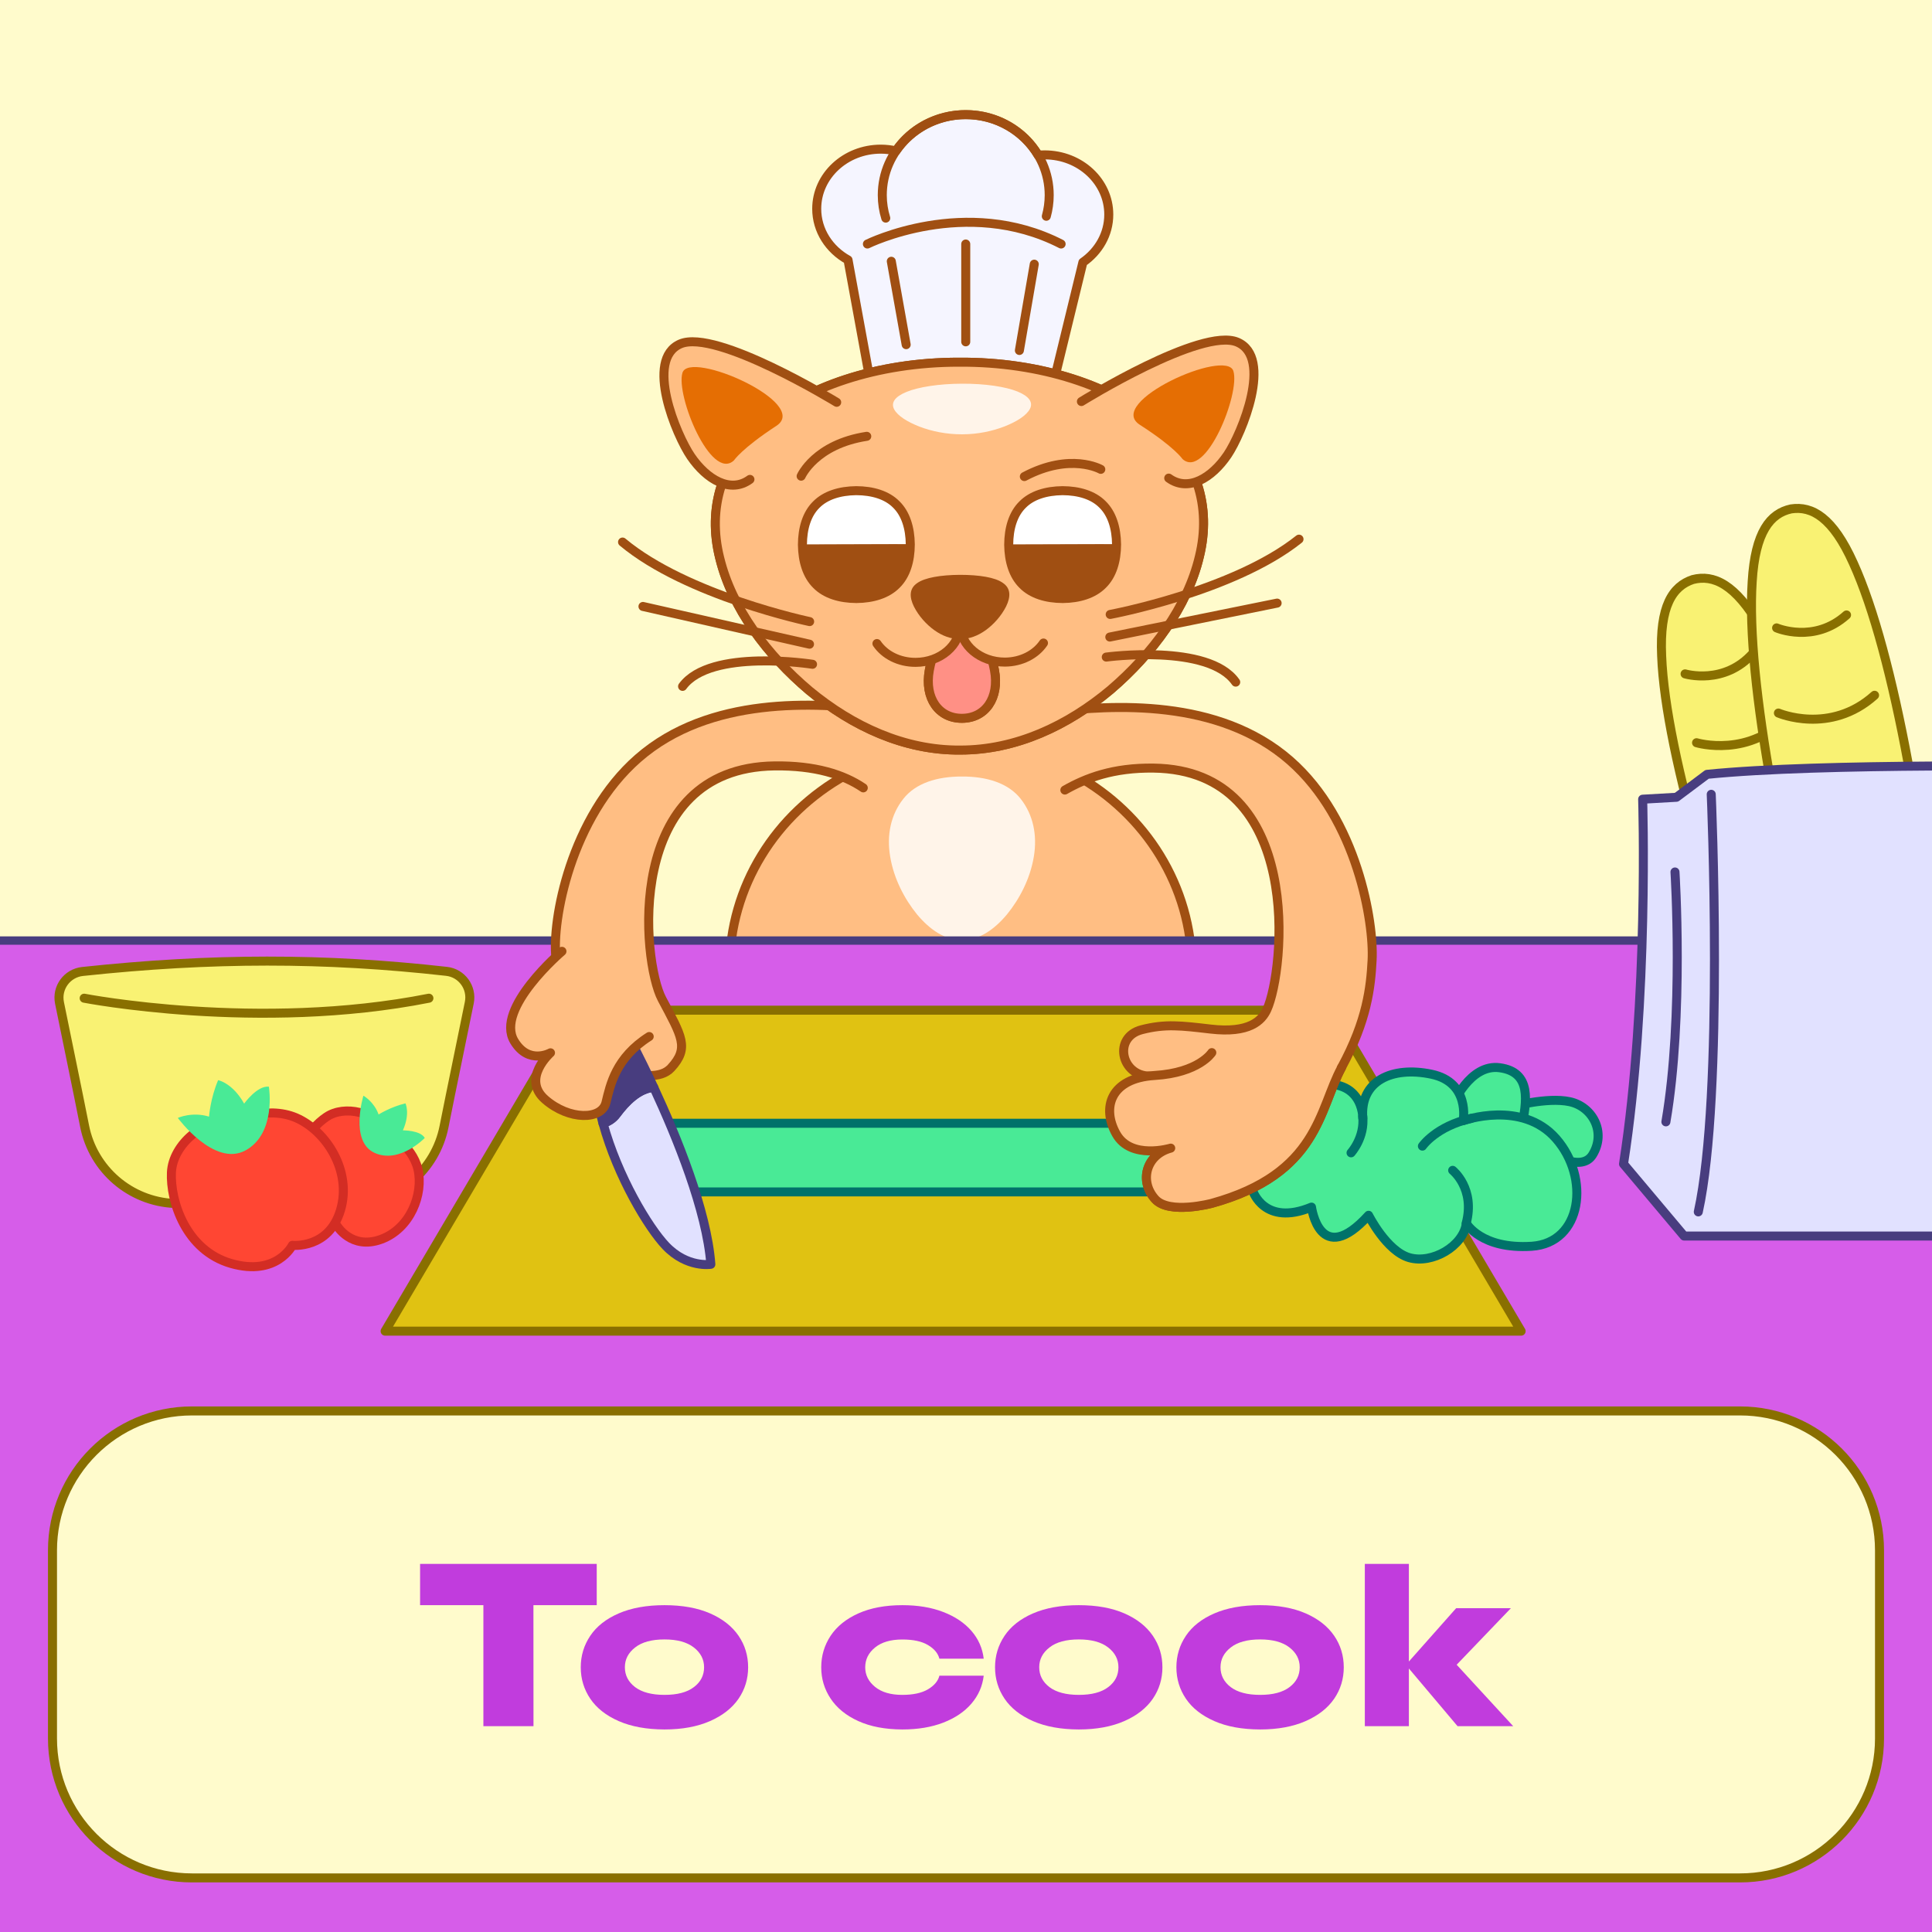
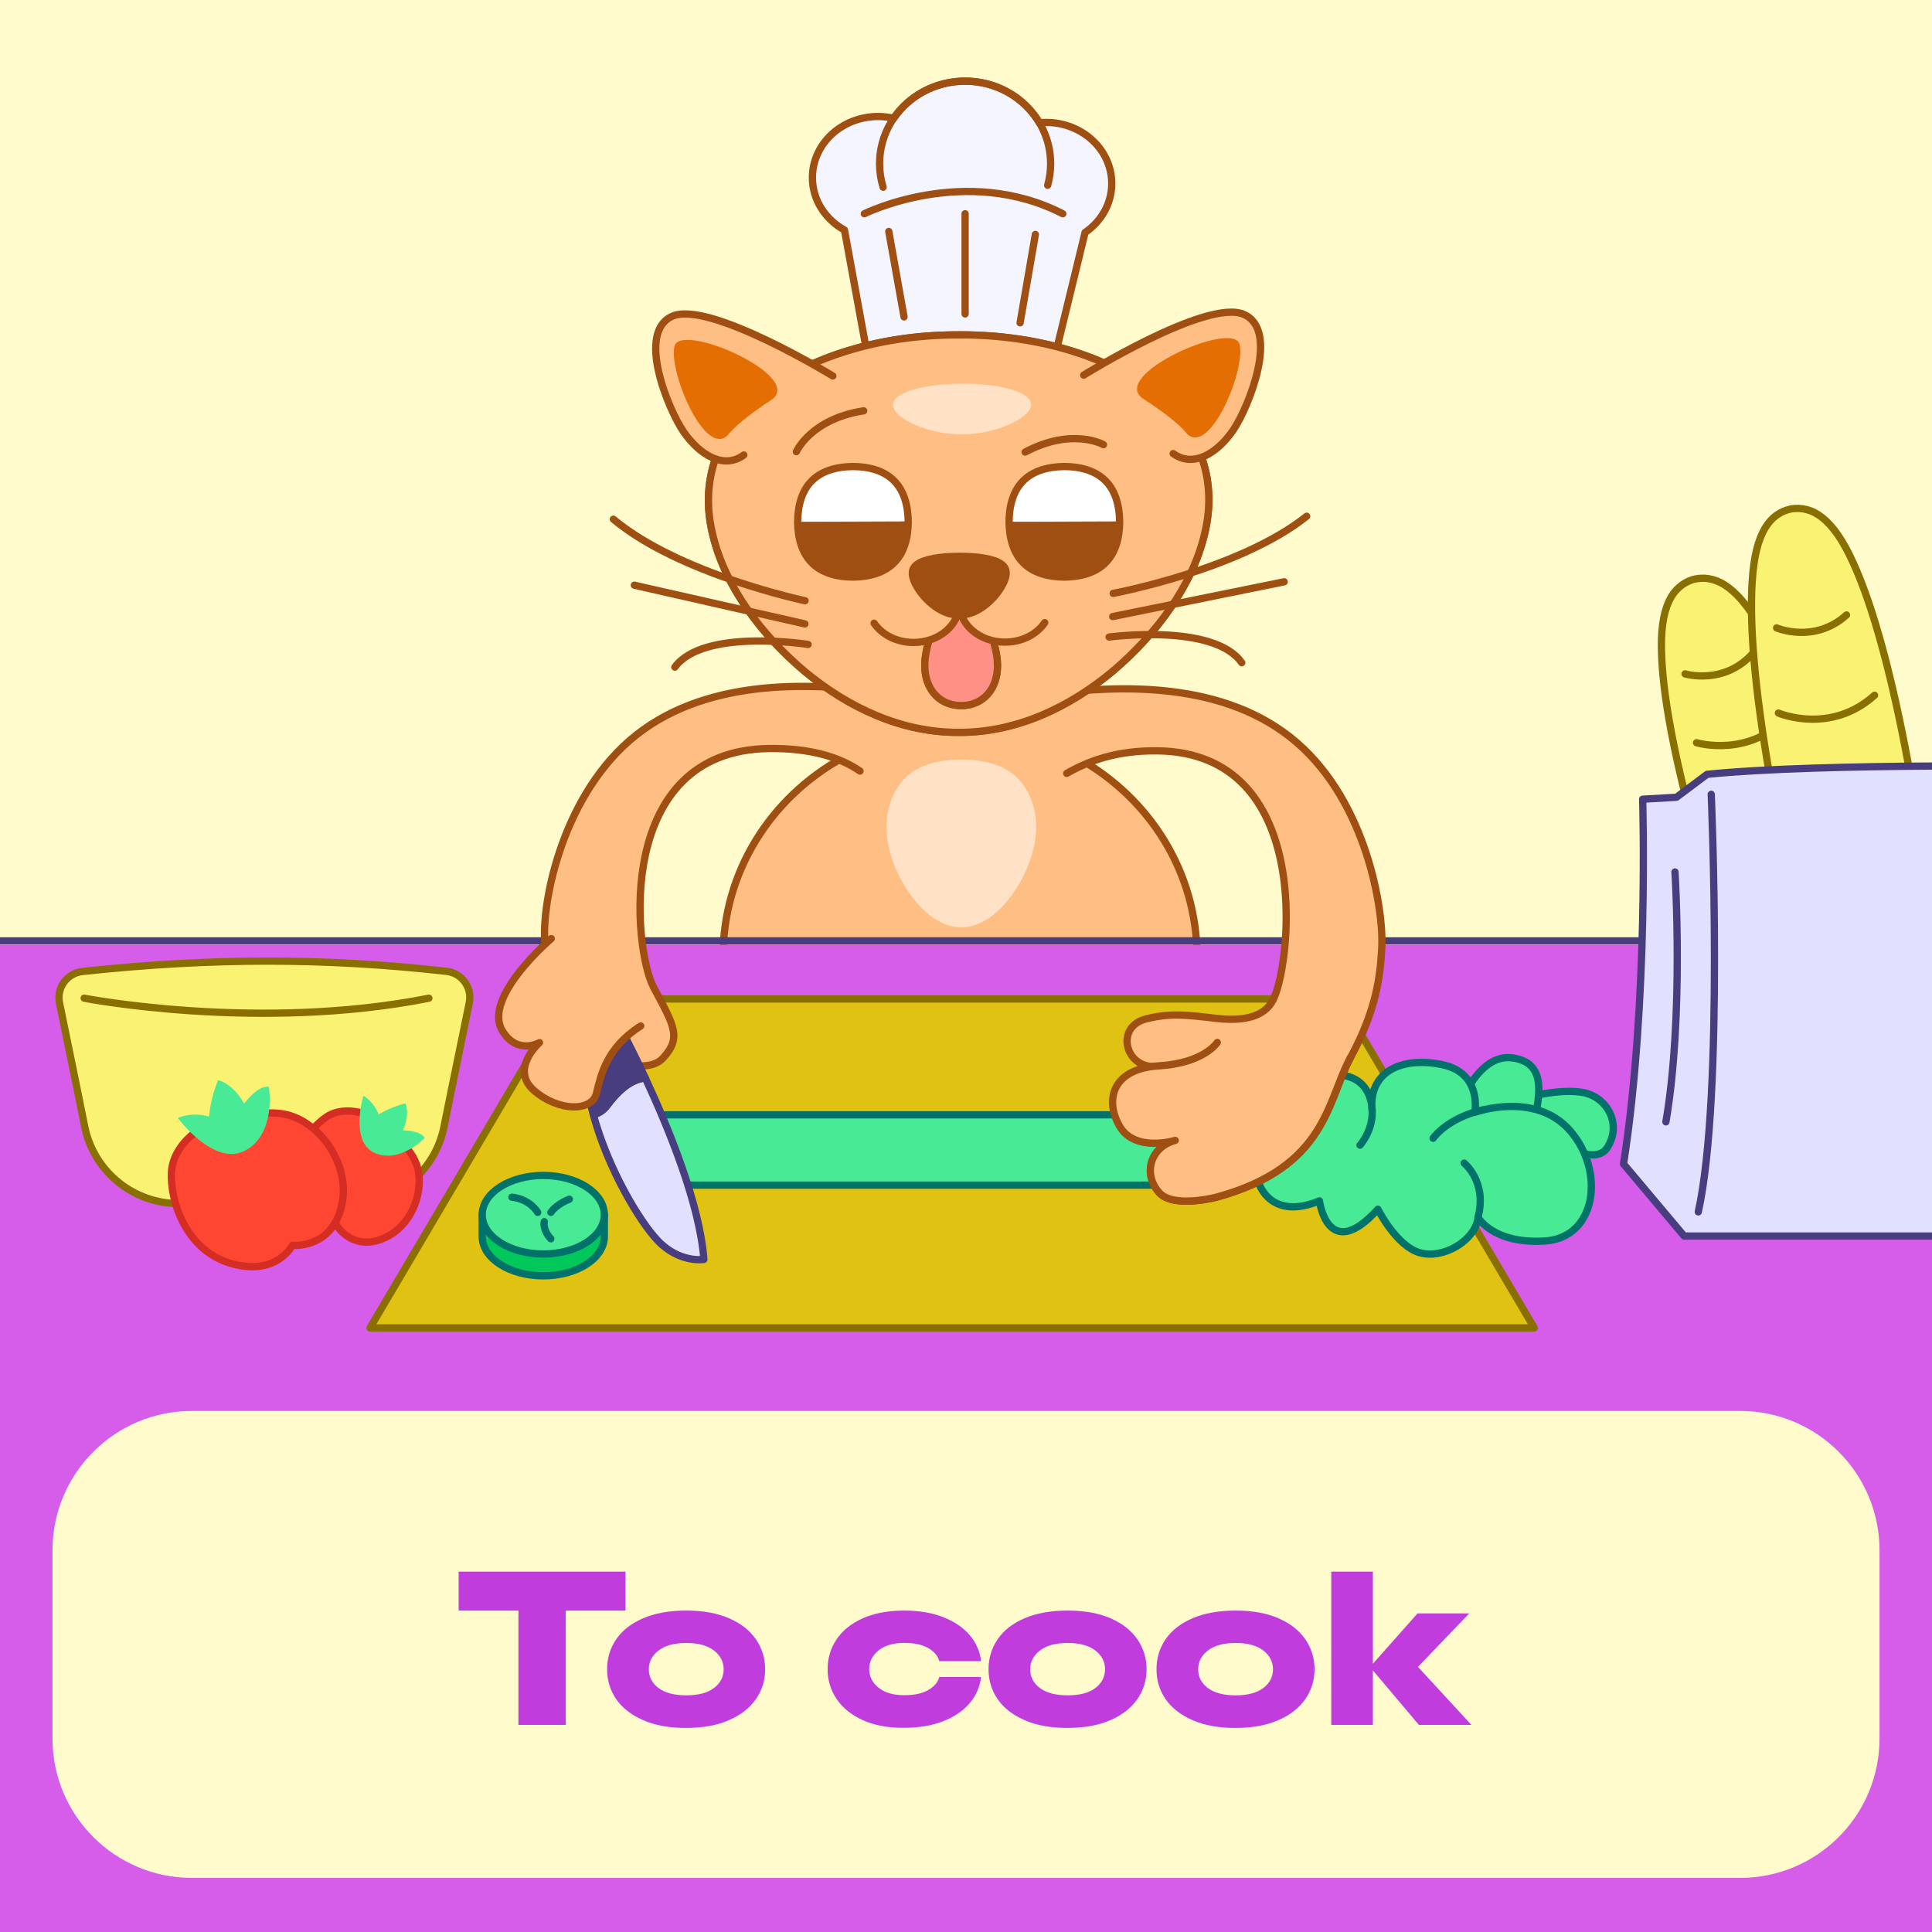
<svg xmlns="http://www.w3.org/2000/svg" version="1.1" id="Layer_1" x="0px" y="0px" viewBox="0 0 3000 3000" style="enable-background:new 0 0 3000 3000;" xml:space="preserve">
  <style type="text/css">
	.st0{fill:#FFFBCC;}
- 	.st1{fill:#FFBE83;stroke:#A04F12;stroke-width:14;stroke-linecap:round;stroke-linejoin:round;stroke-miterlimit:10;}
- 	.st2{fill:#FFE5D4;fill-opacity:0;}
+ 	.st1{fill:#FFBE83;stroke:#A04F12;stroke-width:11.294;stroke-linecap:round;stroke-linejoin:round;stroke-miterlimit:10;}
+ 	.st2{opacity:0;fill:#FFE5D4;}
	.st3{fill:#FFF4E9;}
- 	.st4{fill:none;stroke:#483D7F;stroke-width:14;stroke-linejoin:round;stroke-miterlimit:10;}
- 	.st5{fill:none;stroke:#FFBE83;stroke-miterlimit:10;}
- 	.st6{fill:#D65DE9;}
- 	.st7{fill:#FFFBCC;stroke:#896F00;stroke-width:14;stroke-miterlimit:10;}
+ 	.st4{opacity:0.65;}
+ 	.st5{fill:#E1E1FF;stroke:#483D7F;stroke-width:11.294;stroke-linejoin:round;stroke-miterlimit:10;}
+ 	.st6{fill:none;stroke:#FFBE83;stroke-width:0.807;stroke-miterlimit:10;}
+ 	.st7{fill:#D65DE9;}
	.st8{fill:#C13CDD;}
- 	.st9{fill:none;stroke:#A04F12;stroke-width:14;stroke-linecap:round;stroke-linejoin:round;stroke-miterlimit:10;}
- 	.st10{fill:#E0C212;stroke:#896F00;stroke-width:14;stroke-linecap:round;stroke-linejoin:round;stroke-miterlimit:10;}
- 	.st11{fill:#49EA96;stroke:#00726A;stroke-width:14;stroke-linecap:round;stroke-linejoin:round;stroke-miterlimit:10;}
- 	.st12{fill:#E1E1FF;stroke:#483D7F;stroke-width:14;stroke-linecap:round;stroke-linejoin:round;stroke-miterlimit:10;}
- 	.st13{fill:#483D7F;stroke:#483D7F;stroke-width:14;stroke-linecap:round;stroke-linejoin:round;stroke-miterlimit:10;}
- 	.st14{fill:#F9F273;stroke:#896F00;stroke-width:14;stroke-linecap:round;stroke-linejoin:round;stroke-miterlimit:10;}
- 	.st15{fill:none;stroke:#896F00;stroke-width:14;stroke-linecap:round;stroke-linejoin:round;stroke-miterlimit:10;}
- 	.st16{fill:#FF4633;stroke:#D32D24;stroke-width:14;stroke-linecap:round;stroke-linejoin:round;stroke-miterlimit:10;}
+ 	.st9{fill:none;stroke:#A04F12;stroke-width:11.294;stroke-linecap:round;stroke-linejoin:round;stroke-miterlimit:10;}
+ 	.st10{fill:#E0C212;stroke:#896F00;stroke-width:11.294;stroke-linecap:round;stroke-linejoin:round;stroke-miterlimit:10;}
+ 	.st11{fill:#49EA96;stroke:#00726A;stroke-width:11.294;stroke-linecap:round;stroke-linejoin:round;stroke-miterlimit:10;}
+ 	.st12{fill:#E1E1FF;stroke:#483D7F;stroke-width:11.294;stroke-linecap:round;stroke-linejoin:round;stroke-miterlimit:10;}
+ 	.st13{fill:#483D7F;stroke:#483D7F;stroke-width:11.294;stroke-linecap:round;stroke-linejoin:round;stroke-miterlimit:10;}
+ 	.st14{fill:#F9F273;stroke:#896F00;stroke-width:11.294;stroke-linecap:round;stroke-linejoin:round;stroke-miterlimit:10;}
+ 	.st15{fill:none;stroke:#896F00;stroke-width:11.294;stroke-linecap:round;stroke-linejoin:round;stroke-miterlimit:10;}
+ 	.st16{fill:#FF4633;stroke:#D32D24;stroke-width:11.294;stroke-linecap:round;stroke-linejoin:round;stroke-miterlimit:10;}
	.st17{fill:#49EA96;}
- 	.st18{fill:#E1E1FF;stroke:#483D7F;stroke-width:14;stroke-linejoin:round;stroke-miterlimit:10;}
- 	.st19{fill:#F5F5FF;stroke:#A04F12;stroke-width:14;stroke-linecap:round;stroke-linejoin:round;stroke-miterlimit:10;}
- 	.st20{fill:#FFFFFF;stroke:#A04F12;stroke-miterlimit:10;}
- 	.st21{fill:#A04F12;stroke:#A04F12;stroke-miterlimit:10;}
- 	.st22{fill:#E56E03;}
- 	.st23{fill:#FF9085;stroke:#A04F12;stroke-width:14;stroke-linecap:round;stroke-linejoin:round;stroke-miterlimit:10;}
- 	.st24{fill:#A04F12;}
+ 	.st18{fill:#F5F5FF;stroke:#A04F12;stroke-width:11.294;stroke-linecap:round;stroke-linejoin:round;stroke-miterlimit:10;}
+ 	.st19{fill:#FFFFFF;stroke:#A04F12;stroke-width:0.807;stroke-miterlimit:10;}
+ 	.st20{fill:#A04F12;stroke:#A04F12;stroke-width:0.807;stroke-miterlimit:10;}
+ 	.st21{fill:#E56E03;}
+ 	.st22{fill:#FF9085;stroke:#A04F12;stroke-width:11.294;stroke-linecap:round;stroke-linejoin:round;stroke-miterlimit:10;}
+ 	.st23{fill:#A04F12;}
+ 	.st24{fill:#00C85A;stroke:#00726A;stroke-width:11.294;stroke-linecap:round;stroke-linejoin:round;stroke-miterlimit:10;}
</style>
-   <rect class="st0" width="3000" height="3000" />
-   <path class="st1" d="M1670.6,1203.8c-3.6-2-7.2-3.9-10.9-5.8c0,0-69.9-379.9-166.4-358.6c-0.5,0.1-1,0.2-1.5,0.3  c-0.5-0.1-1-0.2-1.5-0.3c-96.5-21.3-166.4,358.6-166.4,358.6c-3.7,1.9-7.3,3.8-10.9,5.8c-107.7,59.7-180.3,172-180.3,300.7  c0,191.2,160.1,346.2,357.6,346.2c0,0,0.5-2,1.5-5.7c0.9,3.8,1.5,5.7,1.5,5.7c197.5,0,357.6-155,357.6-346.2  C1850.9,1375.8,1778.3,1263.4,1670.6,1203.8z" />
-   <path class="st2" d="M1264.4,1479c-18.8,13.5-37.5,48.3-3.6,108.4s116.2,143.4,151.3,112C1461.5,1655.3,1328.5,1433,1264.4,1479z" />
+   <rect y="0" class="st0" width="3000" height="3000" />
+   <path class="st1" d="M1673.9,1177.3c-3.7-2-7.4-4-11.2-6c0,0-71.6-389.4-170.5-367.5c-0.5,0.1-1,0.2-1.5,0.4c-0.5-0.1-1-0.2-1.5-0.4  c-98.9-21.8-170.5,367.5-170.5,367.5c-3.8,1.9-7.5,3.9-11.2,6c-110.4,61.1-184.8,176.3-184.8,308.2c0,196,164.1,354.8,366.5,354.8  c0,0,0.5-2,1.5-5.9c1,3.9,1.5,5.9,1.5,5.9c202.4,0,366.5-158.9,366.5-354.8C1858.7,1353.6,1784.3,1238.4,1673.9,1177.3z" />
+   <path class="st2" d="M1264.4,1479c-18.8,13.5-37.5,48.3-3.6,108.4c33.9,60.1,116.2,143.4,151.3,112  C1461.5,1655.3,1328.5,1433,1264.4,1479z" />
  <g>
    <path class="st1" d="M1464.2,1743c-36.8,20.8-55.2,57.6-46.8,104.3c9,50.2,41.2,157.5,18.3,244.5c-4,15.1-17.6,25.7-33.3,25.7   h-271.3c0,0-4.8-214.2,183.9-103.9c0,0-3.2-213.4,102.3-299.8" />
    <path class="st1" d="M1532.5,1743c36.8,20.8,55.2,57.6,46.8,104.3c-9,50.2-41.2,157.5-18.3,244.5c4,15.1,17.6,25.7,33.3,25.7h271.3   c0,0,4.8-214.2-183.9-103.9c0,0,3.2-213.4-102.3-299.8" />
  </g>
  <g>
    <path class="st3" d="M1170.4,2054.6c-0.1-14.9,13.7-39.8,45.5-40.6c25.9-0.7,46.7,7.6,72.7,28.1   C1306.7,2056.5,1170.5,2082.5,1170.4,2054.6z" />
    <path class="st3" d="M1824.2,2054.6c0.1-14.9-13.7-39.8-45.5-40.6c-25.9-0.7-46.7,7.6-72.7,28.1   C1687.9,2056.5,1824.1,2082.5,1824.2,2054.6z" />
  </g>
+   <g class="st4">
+     <path class="st3" d="M1606.9,1307.1c-5.8,34.6-22.5,67-42.6,91.7c-20.4,24.5-45.1,41.3-71.6,41.1c-26.6,0.2-51.3-16.6-71.6-41.1   c-20.1-24.6-36.8-57-42.6-91.7c-5.9-34.6,1.1-67.2,21-92.3c19.6-24.9,53.9-35.5,93.2-35.3c39.3-0.2,73.7,10.4,93.2,35.3   C1605.8,1239.9,1612.8,1272.5,1606.9,1307.1z" />
+   </g>
+   <line class="st5" x1="0" y1="1461" x2="3000" y2="1461" />
+   <path class="st6" d="M2286,1508" />
+   <rect y="1467" class="st7" width="3000" height="1533" />
+   <path class="st0" d="M2702,2916H298c-119.5,0-216.5-96.9-216.5-216.5v-292.1c0-119.5,96.9-216.5,216.5-216.5H2702  c119.5,0,216.5,96.9,216.5,216.5v292.1C2918.5,2819.1,2821.6,2916,2702,2916z" />
  <g>
-     <path class="st3" d="M1605.3,1330.4c-5.6,33.8-22,65.4-41.6,89.4c-19.9,23.9-44,40.3-69.9,40.1c-25.9,0.2-50-16.2-69.9-40.1   c-19.6-24.1-36-55.6-41.6-89.4c-5.8-33.8,1-65.6,20.5-90.1c19.1-24.3,52.6-34.7,91-34.5c38.4-0.2,71.9,10.2,91,34.5   C1604.2,1264.8,1611,1296.6,1605.3,1330.4z" />
-   </g>
-   <line class="st4" x1="0" y1="1461" x2="3000" y2="1461" />
-   <path class="st5" d="M2286,1508" />
-   <rect y="1467" class="st6" width="3000" height="1533" />
-   <path class="st7" d="M2702,2916H298c-119.5,0-216.5-96.9-216.5-216.5v-292.1c0-119.5,96.9-216.5,216.5-216.5h2404  c119.5,0,216.5,96.9,216.5,216.5v292.1C2918.5,2819.1,2821.6,2916,2702,2916z" />
-   <g>
-     <g>
-       <g>
-         <path class="st8" d="M828.4,2680.4h-77.8v-187.9h-98.3v-64.1h274.3v64.1h-98.3L828.4,2680.4L828.4,2680.4z" />
-         <path class="st8" d="M960.7,2672.5c-19.6-8.6-34.3-20.2-44.1-34.7s-14.8-30.8-14.8-48.8s4.9-34.3,14.8-49     c9.8-14.6,24.5-26.2,44.1-34.7s43.3-12.8,71.1-12.8s51.5,4.3,70.9,12.8s34.1,20.1,44.1,34.7c10,14.6,14.9,31,14.9,49     s-5,34.3-14.9,48.8c-10,14.5-24.7,26.1-44.3,34.7c-19.6,8.6-43.1,13-70.7,13C1004,2685.4,980.3,2681.1,960.7,2672.5z      M1077.5,2619.7c10.6-8,15.8-18.3,15.8-30.8c0-12.2-5.3-22.5-16-30.8s-25.9-12.4-45.5-12.4c-19.7,0-34.9,4.1-45.5,12.4     c-10.7,8.3-16,18.5-16,30.8c0,12.5,5.3,22.7,15.8,30.8c10.6,8,25.8,12.1,45.7,12.1C1051.7,2631.8,1067,2627.8,1077.5,2619.7z" />
-         <path class="st8" d="M1332.8,2672.5c-19-8.6-33.3-20.3-43-34.9c-9.7-14.6-14.6-30.8-14.6-48.6c0-18,4.9-34.3,14.6-49     c9.7-14.6,24.1-26.2,43-34.7c19-8.5,41.8-12.8,68.4-12.8c24,0,45.2,3.5,63.5,10.6c18.4,7.1,32.9,16.9,43.7,29.3     c10.8,12.5,17.2,26.9,19.1,43.2h-68.8c-2.2-8.4-8.1-15.5-17.8-21.2c-9.7-5.8-23-8.6-39.8-8.6c-18,0-32.1,4.1-42.3,12.4     c-10.2,8.3-15.3,18.5-15.3,30.8c0,12,5.1,22.1,15.3,30.4c10.2,8.3,24.3,12.4,42.3,12.4c16.8,0,30.1-2.9,39.8-8.6     c9.7-5.8,15.7-12.8,17.8-21.2h68.8c-1.9,16.3-8.3,30.8-19.1,43.4c-10.8,12.6-25.4,22.4-43.7,29.5c-18.4,7.1-39.5,10.6-63.5,10.6     C1374.5,2685.4,1351.7,2681.1,1332.8,2672.5z" />
-         <path class="st8" d="M1604,2672.5c-19.6-8.6-34.3-20.2-44.1-34.7c-9.8-14.5-14.8-30.8-14.8-48.8s4.9-34.3,14.8-49     c9.8-14.6,24.5-26.2,44.1-34.7s43.3-12.8,71.1-12.8c27.8,0,51.5,4.3,70.9,12.8s34.1,20.1,44.1,34.7c10,14.6,14.9,31,14.9,49     s-5,34.3-14.9,48.8c-10,14.5-24.7,26.1-44.3,34.7c-19.6,8.6-43.1,13-70.7,13C1647.3,2685.4,1623.6,2681.1,1604,2672.5z      M1720.9,2619.7c10.6-8,15.8-18.3,15.8-30.8c0-12.2-5.3-22.5-16-30.8s-25.9-12.4-45.5-12.4c-19.7,0-34.9,4.1-45.5,12.4     c-10.7,8.3-16,18.5-16,30.8c0,12.5,5.3,22.7,15.8,30.8c10.6,8,25.8,12.1,45.7,12.1S1710.3,2627.8,1720.9,2619.7z" />
-         <path class="st8" d="M1885.6,2672.5c-19.6-8.6-34.3-20.2-44.1-34.7c-9.8-14.5-14.8-30.8-14.8-48.8s4.9-34.3,14.8-49     c9.8-14.6,24.5-26.2,44.1-34.7s43.3-12.8,71.1-12.8c27.8,0,51.5,4.3,70.9,12.8s34.1,20.1,44.1,34.7c10,14.6,14.9,31,14.9,49     s-5,34.3-14.9,48.8c-10,14.5-24.7,26.1-44.3,34.7c-19.6,8.6-43.1,13-70.7,13C1928.8,2685.4,1905.1,2681.1,1885.6,2672.5z      M2002.4,2619.7c10.6-8,15.8-18.3,15.8-30.8c0-12.2-5.3-22.5-16-30.8s-25.9-12.4-45.5-12.4c-19.7,0-34.9,4.1-45.5,12.4     c-10.7,8.3-16,18.5-16,30.8c0,12.5,5.3,22.7,15.8,30.8c10.6,8,25.8,12.1,45.7,12.1S1991.8,2627.8,2002.4,2619.7z" />
-         <path class="st8" d="M2261.9,2585l87.8,95.4h-86.4l-75.6-89.6v89.6h-68.4v-252h68.4V2580l73.4-82.8h85L2261.9,2585z" />
-       </g>
-     </g>
+     <path class="st8" d="M878.5,2678.4H805v-177.5h-92.8v-60.5h259.1v60.5h-92.8V2678.4z" />
+     <path class="st8" d="M998.3,2670.9c-18.5-8.2-32.4-19.1-41.7-32.8c-9.3-13.7-13.9-29.1-13.9-46.1s4.6-32.4,13.9-46.2   c9.3-13.8,23.2-24.8,41.7-32.8c18.5-8,40.9-12.1,67.1-12.1c26.3,0,48.6,4,67,12.1c18.4,8,32.2,19,41.6,32.8   c9.4,13.8,14.1,29.2,14.1,46.2s-4.7,32.4-14.1,46.1c-9.4,13.7-23.3,24.7-41.8,32.8c-18.5,8.2-40.7,12.2-66.8,12.2   C1039.2,2683.2,1016.8,2679.1,998.3,2670.9z M1108.7,2621.1c10-7.6,15-17.3,15-29.1c0-11.6-5-21.3-15.1-29.1   c-10.1-7.8-24.4-11.7-43-11.7c-18.6,0-32.9,3.9-43,11.7c-10.1,7.8-15.1,17.5-15.1,29.1c0,11.8,5,21.5,15,29.1   c10,7.6,24.4,11.4,43.2,11.4C1084.3,2632.5,1098.7,2628.7,1108.7,2621.1z" />
+     <path class="st8" d="M1339.5,2670.9c-17.9-8.2-31.4-19.2-40.6-33c-9.2-13.8-13.8-29.1-13.8-45.9c0-17,4.6-32.4,13.8-46.2   c9.2-13.8,22.7-24.8,40.6-32.8c17.9-8,39.4-12.1,64.6-12.1c22.7,0,42.7,3.3,60,10c17.3,6.7,31.1,15.9,41.3,27.7   c10.2,11.8,16.2,25.4,18,40.8h-64.9c-2-7.9-7.6-14.6-16.8-20.1c-9.2-5.4-21.7-8.2-37.6-8.2c-17,0-30.3,3.9-39.9,11.7   c-9.6,7.8-14.5,17.5-14.5,29.1c0,11.3,4.8,20.9,14.5,28.7c9.6,7.8,22.9,11.7,39.9,11.7c15.9,0,28.4-2.7,37.6-8.2   c9.2-5.4,14.8-12.1,16.8-20.1h64.9c-1.8,15.4-7.8,29.1-18,41c-10.2,11.9-24,21.2-41.3,27.9c-17.3,6.7-37.3,10-60,10   C1379,2683.2,1357.4,2679.1,1339.5,2670.9z" />
+     <path class="st8" d="M1590.6,2670.9c-18.5-8.2-32.4-19.1-41.7-32.8c-9.3-13.7-13.9-29.1-13.9-46.1s4.6-32.4,13.9-46.2   c9.3-13.8,23.2-24.8,41.7-32.8c18.5-8,40.9-12.1,67.1-12.1c26.3,0,48.6,4,67,12.1c18.4,8,32.2,19,41.6,32.8   c9.4,13.8,14.1,29.2,14.1,46.2s-4.7,32.4-14.1,46.1c-9.4,13.7-23.3,24.7-41.8,32.8c-18.5,8.2-40.7,12.2-66.8,12.2   C1631.5,2683.2,1609.1,2679.1,1590.6,2670.9z M1700.9,2621.1c10-7.6,15-17.3,15-29.1c0-11.6-5-21.3-15.1-29.1   c-10.1-7.8-24.4-11.7-43-11.7c-18.6,0-32.9,3.9-43,11.7c-10.1,7.8-15.1,17.5-15.1,29.1c0,11.8,5,21.5,15,29.1   c10,7.6,24.4,11.4,43.2,11.4C1676.6,2632.5,1691,2628.7,1700.9,2621.1z" />
+     <path class="st8" d="M1851.4,2670.9c-18.5-8.2-32.4-19.1-41.7-32.8c-9.3-13.7-13.9-29.1-13.9-46.1s4.6-32.4,13.9-46.2   c9.3-13.8,23.2-24.8,41.7-32.8c18.5-8,40.9-12.1,67.1-12.1c26.3,0,48.6,4,67,12.1c18.4,8,32.2,19,41.6,32.8   c9.4,13.8,14.1,29.2,14.1,46.2s-4.7,32.4-14.1,46.1c-9.4,13.7-23.3,24.7-41.8,32.8c-18.5,8.2-40.7,12.2-66.8,12.2   C1892.2,2683.2,1869.9,2679.1,1851.4,2670.9z M1961.7,2621.1c10-7.6,15-17.3,15-29.1c0-11.6-5-21.3-15.1-29.1   c-10.1-7.8-24.4-11.7-43-11.7c-18.6,0-32.9,3.9-43,11.7c-10.1,7.8-15.1,17.5-15.1,29.1c0,11.8,5,21.5,15,29.1   c10,7.6,24.4,11.4,43.2,11.4C1937.3,2632.5,1951.7,2628.7,1961.7,2621.1z" />
+     <path class="st8" d="M2201.8,2588.3l83,90.1h-81.6l-71.4-84.7v84.7h-64.6v-238h64.6v143.1l69.4-78.2h80.2L2201.8,2588.3z" />
  </g>
  <path class="st9" d="M1934.3,1598.1" />
-   <path class="st10" d="M2362,2067c-588,0-1176,0-1764,0c98-166.1,196-332.2,294-498.4c392,0,784,0,1176,0  C2165.9,1734.8,2264,1900.9,2362,2067z" />
-   <rect x="1013.9" y="1744.2" class="st11" width="905.4" height="106.6" />
-   <path class="st1" d="M1362.4,1102.3c-96.1-11.6-260.5-22-371.7,75.3c-104.6,91.6-134.1,252-127.4,309.9l48.5,151.8  c0,0,97.9,54.1,130.2,19c28.8-31.3,16.7-48.9-14.2-107.2s-59.8-358.7,174.8-361.8c63.1-0.8,107.1,13.2,137.9,34.1" />
+   <path class="st10" d="M2382.4,2062c-602.6,0-1205.3,0-1807.9,0c100.4-170.3,200.9-340.5,301.3-510.8c401.8,0,803.5,0,1205.3,0  C2181.5,1721.5,2282,1891.7,2382.4,2062z" />
+   <rect x="1000.8" y="1731.1" class="st11" width="927.9" height="109.2" />
+   <path class="st1" d="M1358,1073.3c-98.5-11.9-267-22.5-381,77.1c-107.2,93.8-137.4,258.3-130.6,317.6l49.7,155.5  c0,0,100.3,55.5,133.4,19.5c29.5-32.1,17.2-50.1-14.6-109.9c-31.7-59.8-61.3-367.7,179.2-370.8c64.7-0.8,109.8,13.5,141.3,35" />
  <g>
-     <path class="st12" d="M1015.1,1688.4c-23.9,2.1-43.7,22.6-57.8,41.5c-5.7,7.8-13.3,12.1-20.9,14.4c22.6,82.6,70.5,162.1,97.6,190.5   c33,34.5,69.8,28.4,69.8,28.4C1097.6,1879.8,1050.9,1765.4,1015.1,1688.4z" />
-     <path class="st13" d="M957.3,1729.9c14-19,33.9-39.4,57.8-41.5c-23.2-50-41.9-84.4-41.9-84.4l-47.5,86.6c2,17.7,5.7,35.8,10.6,53.7   C944,1742,951.5,1737.7,957.3,1729.9z" />
+     <path class="st12" d="M1002,1673.9c-24.5,2.2-44.8,23.1-59.2,42.6c-5.9,7.9-13.6,12.4-21.4,14.7c23.1,84.7,72.2,166.2,100.1,195.3   c33.8,35.4,71.5,29.1,71.5,29.1C1086.6,1870.1,1038.7,1752.9,1002,1673.9z" />
+     <path class="st13" d="M942.8,1716.5c14.4-19.5,34.8-40.4,59.2-42.6c-23.8-51.3-42.9-86.5-42.9-86.5l-48.6,88.7   c2.1,18.2,5.9,36.7,10.9,55C929.2,1728.9,936.9,1724.5,942.8,1716.5z" />
  </g>
-   <path class="st1" d="M1008.1,1609.5c-51.9,32.9-60.4,74.8-67.1,102.4c-6.7,27.6-57.3,27.8-94.5-4.6s8.3-72.5,8.3-72.5  s-33.8,19.3-56.3-18.1c-30.5-50.6,74.1-139.5,74.1-139.5" />
+   <path class="st1" d="M994.9,1593.1c-53.2,33.7-61.9,76.6-68.8,104.9c-6.9,28.3-58.8,28.5-96.9-4.7s8.5-74.3,8.5-74.3  s-34.7,19.8-57.7-18.6c-31.2-51.9,76-142.9,76-142.9" />
  <g>
-     <path class="st11" d="M2346.6,1718.7c0,0,55.4-15.6,90.8-8c35.5,7.6,57.2,47.4,35.5,82.5c-16.7,27.1-64.7,0.6-77.3-14.6   c-12.7-15.2-56.7-9.3-56.7-9.3L2346.6,1718.7z" />
-     <path class="st11" d="M2255.5,1716.2c0,0,26.6-64.8,73.4-58.2c49,6.8,43,50.6,32.9,96.2l-103.8,25.3L2255.5,1716.2z" />
-     <path class="st11" d="M1945.3,1849.1c0,0,17.7,55.7,91.2,25.3c0,0,12.7,96.2,88.6,12.7c0,0,27.9,55.7,63.3,65.8   c35.5,10.1,83.6-17.7,88.6-53.2c0,0,22.8,40.5,101.3,35.5c78.5-5.1,91.2-106.4,38-167.1c-53.2-60.8-144.3-27.9-144.3-27.9   s11.4-59.5-49.4-72.2c-60.8-12.7-111.4,10.1-106.4,68.4c0,0,1.3-69.6-84.8-49.4C2031.4,1687,1892.1,1725,1945.3,1849.1z" />
-     <path class="st11" d="M2208.7,1779.7c0,0,21.1-30.8,75.9-43.1" />
-     <path class="st11" d="M2097.9,1790.1c0,0,21.7-23.7,18.1-56.8" />
-     <path class="st11" d="M2255.7,1817.3c0,0,35.5,28.2,20.9,82.5" />
+     <path class="st11" d="M2366.7,1705c0,0,56.8-15.9,93.1-8.2c36.3,7.8,58.6,48.6,36.4,84.6c-17.1,27.7-66.3,0.6-79.2-15   c-13-15.6-58.1-9.5-58.1-9.5L2366.7,1705z" />
+     <path class="st11" d="M2273.3,1702.4c0,0,27.2-66.4,75.3-59.7c50.2,7,44.1,51.9,33.7,98.6l-106.4,26L2273.3,1702.4z" />
+     <path class="st11" d="M1955.4,1838.7c0,0,18.2,57.1,93.4,26c0,0,13,98.6,90.8,13c0,0,28.5,57.1,64.9,67.5   c36.3,10.4,85.6-18.2,90.8-54.5c0,0,23.4,41.5,103.8,36.3c80.5-5.2,93.4-109,38.9-171.3c-54.5-62.3-147.9-28.5-147.9-28.5   s11.7-61-50.6-74c-62.3-13-114.2,10.4-109,70.1c0,0,1.3-71.4-86.9-50.6C2043.6,1672.6,1900.9,1711.5,1955.4,1838.7z" />
+     <path class="st11" d="M2225.3,1767.5c0,0,21.7-31.6,77.8-44.2" />
+     <path class="st11" d="M2111.8,1778.2c0,0,22.2-24.3,18.6-58.2" />
+     <path class="st11" d="M2273.5,1806.1c0,0,36.4,28.9,21.4,84.6" />
  </g>
  <g>
-     <path class="st1" d="M1653.5,1226.8c32.7-18.6,74.8-35,137.9-34.1c234.6,3.1,203.4,314.9,175.9,374.9   c-7.9,17.3-27.3,37.4-87.8,30.3c-45.4-5.3-70-8.4-106.6,1c-44.8,11.5-32.4,71,11.5,72.1l33.4,111.8c-38.7,10.4-49.2,51.8-24,79.4   c21.9,24,87.8,6.3,87.8,6.3c166.1-46,166.1-145.6,201.6-211c39.7-73.1,45.2-124.6,47.4-166.5c3.1-58.2-22.8-218.3-127.4-309.9   c-111.2-97.3-275.6-86.8-371.7-75.3" />
-     <path class="st1" d="M1792.9,1670" />
-     <path class="st1" d="M1881.7,1634.5c0,0-19.9,31.3-88.8,35.5s-82.5,50.2-59.6,90.9c23,40.7,84.6,21.9,84.6,21.9   c-38.7,10.4-49.2,51.8-24,79.4c21.9,24,87.8,6.3,87.8,6.3c166.1-46,166-145.7,201.6-211" />
+     <path class="st1" d="M1656.4,1200.9c33.6-19.1,76.6-35.8,141.3-35c240.5,3.1,208.5,322.7,180.3,384.3   c-8.1,17.8-27.9,38.3-89.9,31.1c-46.5-5.5-71.7-8.6-109.2,1.1c-45.9,11.8-33.2,72.8,11.8,73.9l34.3,114.6   c-39.6,10.7-50.5,53.1-24.6,81.4c22.5,24.6,89.9,6.4,89.9,6.4c170.3-47.1,170.3-149.2,206.7-216.3c40.7-75,46.3-127.7,48.6-170.6   c3.2-59.6-23.4-223.8-130.6-317.6c-113.9-99.7-282.5-89-381-77.1" />
+     <path class="st1" d="M1799.1,1655.1" />
+     <path class="st1" d="M1890.2,1618.7c0,0-20.3,32.1-91,36.4c-70.7,4.3-84.6,51.4-61,93.2c23.6,41.8,86.7,22.5,86.7,22.5   c-39.6,10.7-50.5,53.1-24.6,81.4c22.5,24.6,89.9,6.4,89.9,6.4c170.3-47.1,170.1-149.3,206.7-216.3" />
  </g>
  <g>
    <path class="st14" d="M270.4,1868.7c94.1,4.6,186.5,5.1,280,0.6c68.4-3.3,125.8-52.7,139.1-119.9c13.1-66,26.2-127.9,39.2-192.4   c4.8-23.5-11.6-46.1-35.4-48.7c-189.5-21.3-364.8-21.2-565.1,0.2c-24,2.6-40.6,25.1-35.8,48.8c13,64.2,26,125.8,39,191.5   C144.7,1816,202,1865.4,270.4,1868.7z" />
    <path class="st15" d="M130.7,1550c0,0,270.7,52.5,535.3,0" />
    <g>
      <path class="st16" d="M598.7,1755.7c0,0,41.4,21.8,50.3,60c8.8,38.2-11.5,92.1-57.5,108.8s-68.3-21.3-68.3-21.3s-41.3,7.3-61.3-46    s16.5-103.7,45.1-122.9C535.5,1715.1,583.9,1727.8,598.7,1755.7z" />
-       <path class="st17" d="M659.6,1767c0,0-39.6,41-78.3,23s-17-88.6-17-88.6s16.5,9.2,23.6,29.2c0,0,18.5-11.8,41.7-17.3    c0,0,7.7,15.7-4,41.9C625.6,1755.3,652.5,1754.8,659.6,1767z" />
+       <path class="st17" d="M659.6,1767c0,0-39.6,41-78.3,23c-38.7-18-17-88.6-17-88.6s16.5,9.2,23.6,29.2c0,0,18.5-11.8,41.7-17.3    c0,0,7.7,15.7-4,41.9C625.6,1755.3,652.5,1754.8,659.6,1767z" />
    </g>
    <g>
-       <path class="st16" d="M359,1741.9c0,0,54.5-26.3,101-6.1c46.5,20.2,86.9,82.8,68.7,143.4s-74.7,54.5-74.7,54.5    s-24.2,48.5-94.9,28.3s-94.9-97-92.9-141.4S318.6,1735.8,359,1741.9z" />
+       <path class="st16" d="M359,1741.9c0,0,54.5-26.3,101-6.1c46.5,20.2,86.9,82.8,68.7,143.4c-18.2,60.6-74.7,54.5-74.7,54.5    s-24.2,48.5-94.9,28.3c-70.7-20.2-94.9-97-92.9-141.4S318.6,1735.8,359,1741.9z" />
      <path class="st17" d="M417.5,1687.4c0,0,12.1,72.7-36.4,99s-105-50.5-105-50.5s22.2-10.1,48.5-2c0,0,2-28.3,14.1-56.6    c0,0,22.2,4,40.4,36.4C379.2,1713.6,399.4,1685.3,417.5,1687.4z" />
    </g>
  </g>
  <g>
    <path class="st14" d="M2868.7,1718.8c-32,8.2-69.1-17.6-107.9-84.5c-38.8-65.8-79.2-172.7-116.9-300.1   c-37.1-127.5-60.8-239.4-63.7-315.7c-3.5-77.3,17-108.2,48.4-118.6c32-8.2,66,6.7,104.8,73.7c38.8,65.8,79.2,172.7,116.9,300.1   c37.1,127.5,60.8,239.4,63.7,315.7C2917.4,1666.7,2900.1,1708.4,2868.7,1718.8z" />
    <g>
      <path class="st14" d="M2616.6,1046.4c0,0,60.8,18.3,105.6-32.3" />
      <path class="st14" d="M2634.4,1153.3c0,0,83.6,25.2,145.1-44.4" />
    </g>
    <path class="st14" d="M2935.1,1629.5c-32.7,4.9-66.9-24.6-98.6-95.2c-31.7-69.5-60.9-180-85.1-310.6   c-23.7-130.7-35.6-244.4-30.6-320.6c4.6-77.3,28.1-105.9,60.4-112.9c32.7-4.9,64.9,13.5,96.6,84.1c31.7,69.5,60.9,180,85.1,310.6   c23.7,130.7,35.6,244.4,30.6,320.6C2988.9,1582.7,2967.4,1622.4,2935.1,1629.5z" />
    <g>
      <path class="st14" d="M2758.7,975c0,0,58.3,25.1,108.6-20.1" />
      <path class="st14" d="M2761.5,1107.2c0,0,80.2,34.5,149.3-27.6" />
    </g>
  </g>
  <g>
-     <path class="st18" d="M3000,1189.5c-123.4,0.8-260.5,3.9-349.3,12.9l-47.5,35.6l-52.5,3c0,0,9.9,312.9-29.7,566.4l94.1,111.9H3000" />
+     <path class="st5" d="M3000,1189.5c-123.4,0.8-260.5,3.9-349.3,12.9l-47.5,35.6l-52.5,3c0,0,9.9,312.9-29.7,566.4l94.1,111.9H3000" />
    <path class="st12" d="M2657.2,1233.4c0,0,20.1,466.4-20.1,648.4" />
    <path class="st12" d="M2600.9,1354c0,0,14.1,223.2-14.1,388" />
  </g>
  <g>
-     <path class="st1" d="M1499.6,428.1" />
-     <path class="st19" d="M1721.7,333.1c0-51.1-44.5-92.6-99.5-92.6c-3.4,0-6.8,0.2-10.2,0.5c-22.3-37.6-64.3-63-112.5-63   c-45.2,0-85.1,22.4-108.2,56.3c-7.6-1.7-15.5-2.7-23.6-2.7c-54.9,0-99.5,41.4-99.5,92.6c0,33.8,19.5,63.3,48.6,79.4l33.6,183.5   c5.1,27.9,28.1,49.4,57.1,53.6c41.4,6,104.8,10.7,174.1-0.2c27.1-4.3,48.9-24,55.2-49.8l44.7-183.4   C1705.8,390.5,1721.7,363.6,1721.7,333.1z" />
-     <line class="st9" x1="1499.6" y1="378.9" x2="1499.6" y2="530.8" />
-     <line class="st9" x1="1384" y1="405.7" x2="1407.1" y2="535.2" />
-     <line class="st9" x1="1606" y1="410.2" x2="1582.9" y2="544.2" />
-     <path class="st9" d="M1346.9,378.9c0,0,152.7-75.9,300.8,0" />
-     <line class="st9" x1="1383.6" y1="577.1" x2="1605.5" y2="577.1" />
-     <path class="st9" d="M1375.4,338.7c-3.5-11.3-5.4-23.3-5.4-35.7c0-69.1,58-125,129.6-125s129.6,56,129.6,125   c0,11.4-1.6,22.4-4.5,32.8" />
+     <path class="st1" d="M1498.6,382.3" />
+     <path class="st18" d="M1726.3,285c0-52.4-45.6-94.9-102-94.9c-3.5,0-7,0.2-10.4,0.5C1591,152,1548,126,1498.6,126   c-46.4,0-87.2,23-110.9,57.7c-7.8-1.8-15.9-2.8-24.2-2.8c-56.3,0-102,42.5-102,94.9c0,34.6,20,64.9,49.8,81.4l34.4,188.1   c5.2,28.6,28.8,50.7,58.5,55c42.4,6.1,107.4,11,178.4-0.2c27.8-4.4,50.1-24.6,56.5-51.1l45.8-188   C1710,343.8,1726.3,316.2,1726.3,285z" />
+     <line class="st1" x1="1498.6" y1="331.9" x2="1498.6" y2="487.5" />
+     <line class="st1" x1="1380.1" y1="359.4" x2="1403.8" y2="492.1" />
+     <line class="st1" x1="1607.7" y1="364" x2="1584" y2="501.3" />
+     <path class="st9" d="M1342.1,331.9c0,0,156.5-77.8,308.2,0" />
+     <line class="st1" x1="1379.7" y1="535" x2="1607.1" y2="535" />
+     <path class="st9" d="M1371.3,290.7c-3.6-11.6-5.5-23.9-5.5-36.6c0-70.8,59.4-128.1,132.8-128.1s132.8,57.4,132.8,128.1   c0,11.6-1.6,22.9-4.6,33.6" />
  </g>
  <g>
    <g>
      <g>
-         <path class="st1" d="M1862.4,864.2c-18.5,78.1-72.9,151.3-138.2,207.1c-66.2,55.4-146.6,93.5-233.2,93.4     c-86.6,0.7-167.2-36.9-233.8-91.9c-65.7-55.3-120.5-128.1-139.6-206.2c-19.6-78,3-151.5,67.8-208.3     c63.6-56.3,175.4-96,303.6-95.9c128.2-0.9,240.2,38.1,304.3,93.9C1858.4,712.7,1881.5,786.1,1862.4,864.2z" />
-         <path class="st1" d="M1862.4,864.2c-18.5,78.1-72.9,151.3-138.2,207.1c-66.2,55.4-146.6,93.5-233.2,93.4     c-86.6,0.7-167.2-36.9-233.8-91.9c-65.7-55.3-120.5-128.1-139.6-206.2c-19.6-78,3-151.5,67.8-208.3     c63.6-56.3,175.4-96,303.6-95.9c128.2-0.9,240.2,38.1,304.3,93.9C1858.4,712.7,1881.5,786.1,1862.4,864.2z" />
+         <path class="st1" d="M1870.4,829.3c-19,80.1-74.7,155.1-141.7,212.2c-67.9,56.8-150.2,95.9-239,95.7     c-88.7,0.7-171.4-37.8-239.6-94.2c-67.4-56.7-123.5-131.3-143-211.3c-20.1-79.9,3.1-155.3,69.5-213.4     c65.2-57.7,179.8-98.4,311.2-98.3c131.4-0.9,246.2,39,311.8,96.3C1866.3,674,1890,749.2,1870.4,829.3z" />
+         <path class="st1" d="M1870.4,829.3c-19,80.1-74.7,155.1-141.7,212.2c-67.9,56.8-150.2,95.9-239,95.7     c-88.7,0.7-171.4-37.8-239.6-94.2c-67.4-56.7-123.5-131.3-143-211.3c-20.1-79.9,3.1-155.3,69.5-213.4     c65.2-57.7,179.8-98.4,311.2-98.3c131.4-0.9,246.2,39,311.8,96.3C1866.3,674,1890,749.2,1870.4,829.3z" />
      </g>
      <g>
        <g>
-           <path class="st20" d="M1330,929.4c-25.7-0.1-47.9-6.9-62.2-21.4c-14.6-14.3-21.5-36.4-21.8-62.1c0.1-25.7,6.9-47.9,21.4-62.2      c14.3-14.6,36.4-21.5,62.1-21.8c25.7,0.1,47.9,6.9,62.2,21.4c14.6,14.3,21.5,36.4,21.8,62.1c-0.1,25.7-6.9,47.9-21.4,62.2      C1377.8,922.2,1355.7,929.1,1330,929.4z" />
-           <path class="st21" d="M1267.7,908c14.4,14.5,36.5,21.3,62.2,21.4c25.7-0.3,47.8-7.2,62.1-21.8c14.5-14.4,21.3-36.5,21.4-62.2      l-167.6,0.5C1246.2,871.7,1253.1,893.7,1267.7,908z" />
-           <path class="st9" d="M1330,929.4c-25.7-0.1-47.9-6.9-62.2-21.4c-14.6-14.3-21.5-36.4-21.8-62.1c0.1-25.7,6.9-47.9,21.4-62.2      c14.3-14.6,36.4-21.5,62.1-21.8c25.7,0.1,47.9,6.9,62.2,21.4c14.6,14.3,21.5,36.4,21.8,62.1c-0.1,25.7-6.9,47.9-21.4,62.2      C1377.8,922.2,1355.7,929.1,1330,929.4z" />
+           <path class="st19" d="M1324.7,896.1c-26.4-0.1-49-7-63.8-21.9c-15-14.7-22-37.3-22.3-63.7c0.1-26.4,7-49,21.9-63.8      c14.7-15,37.3-22,63.7-22.3c26.4,0.1,49,7,63.8,21.9c15,14.7,22,37.3,22.3,63.7c-0.1,26.4-7,49-21.9,63.8      C1373.7,888.8,1351.1,895.8,1324.7,896.1z" />
+           <path class="st20" d="M1260.9,874.2c14.8,14.9,37.4,21.8,63.8,21.9c26.4-0.3,49-7.4,63.7-22.3c14.9-14.8,21.8-37.4,21.9-63.8      l-171.7,0.6C1238.9,836.9,1246,859.6,1260.9,874.2z" />
+           <path class="st9" d="M1324.7,896.1c-26.4-0.1-49-7-63.8-21.9c-15-14.7-22-37.3-22.3-63.7c0.1-26.4,7-49,21.9-63.8      c14.7-15,37.3-22,63.7-22.3c26.4,0.1,49,7,63.8,21.9c15,14.7,22,37.3,22.3,63.7c-0.1,26.4-7,49-21.9,63.8      C1373.7,888.8,1351.1,895.8,1324.7,896.1z" />
        </g>
        <g>
-           <path class="st20" d="M1650.3,929.4c-25.7-0.1-47.9-6.9-62.2-21.4c-14.6-14.3-21.5-36.4-21.8-62.1c0.1-25.7,6.9-47.9,21.4-62.2      c14.3-14.6,36.4-21.5,62.1-21.8c25.7,0.1,47.9,6.9,62.2,21.4c14.6,14.3,21.5,36.4,21.8,62.1c-0.1,25.7-6.9,47.9-21.4,62.2      C1698.1,922.2,1676,929.1,1650.3,929.4z" />
-           <path class="st21" d="M1588,908c14.4,14.5,36.5,21.3,62.2,21.4c25.7-0.3,47.8-7.2,62.1-21.8c14.5-14.4,21.3-36.5,21.4-62.2      l-167.6,0.5C1566.5,871.7,1573.4,893.7,1588,908z" />
-           <path class="st9" d="M1650.3,929.4c-25.7-0.1-47.9-6.9-62.2-21.4c-14.6-14.3-21.5-36.4-21.8-62.1c0.1-25.7,6.9-47.9,21.4-62.2      c14.3-14.6,36.4-21.5,62.1-21.8c25.7,0.1,47.9,6.9,62.2,21.4c14.6,14.3,21.5,36.4,21.8,62.1c-0.1,25.7-6.9,47.9-21.4,62.2      C1698.1,922.2,1676,929.1,1650.3,929.4z" />
+           <path class="st19" d="M1653,896.1c-26.4-0.1-49-7-63.8-21.9c-15-14.7-22-37.3-22.3-63.7c0.1-26.4,7-49,21.9-63.8      c14.7-15,37.3-22,63.7-22.3c26.4,0.1,49,7,63.8,21.9c15,14.7,22,37.3,22.3,63.7c-0.1,26.4-7,49-21.9,63.8      C1702,888.8,1679.4,895.8,1653,896.1z" />
+           <path class="st20" d="M1589.2,874.2c14.8,14.9,37.4,21.8,63.8,21.9c26.4-0.3,49-7.4,63.7-22.3c14.9-14.8,21.8-37.4,21.9-63.8      l-171.7,0.6C1567.2,836.9,1574.3,859.6,1589.2,874.2z" />
+           <path class="st9" d="M1653,896.1c-26.4-0.1-49-7-63.8-21.9c-15-14.7-22-37.3-22.3-63.7c0.1-26.4,7-49,21.9-63.8      c14.7-15,37.3-22,63.7-22.3c26.4,0.1,49,7,63.8,21.9c15,14.7,22,37.3,22.3,63.7c-0.1,26.4-7,49-21.9,63.8      C1702,888.8,1679.4,895.8,1653,896.1z" />
        </g>
      </g>
-       <path class="st1" d="M1299.2,624.7c0,0-187.2-114.7-242.8-90.7c-55.6,24-6.1,141.9,16.5,174.9c24.4,35.6,61.3,57.8,91.6,35.5" />
-       <path class="st1" d="M1679.2,623.5c0,0,186.5-115.9,242.2-92.2c55.7,23.7,7,141.9-15.3,175c-24.2,35.8-60.9,58.2-91.3,36.1" />
+       <path class="st1" d="M1293.2,583.8c0,0-191.9-117.5-248.9-92.9c-57,24.6-6.2,145.5,16.9,179.2c25,36.5,62.8,59.3,93.8,36.4" />
+       <path class="st1" d="M1682.7,582.5c0,0,191.1-118.8,248.3-94.5c57.1,24.3,7.2,145.4-15.7,179.3c-24.8,36.6-62.4,59.7-93.6,37" />
      <g>
-         <path class="st1" d="M1244,739.4c0,0,21.7-49.6,101.9-61.9" />
-         <path class="st1" d="M1709.3,728.8c0,0-47-26.8-118.7,11.2" />
+         <path class="st1" d="M1236.6,701.4c0,0,22.2-50.8,104.5-63.5" />
+         <path class="st1" d="M1713.5,690.5c0,0-48.2-27.5-121.7,11.5" />
      </g>
      <g>
-         <path class="st22" d="M1139.7,714.9c0,0,11.8-18.3,65.8-53.6c54-35.2-135-118.7-145.8-82.4C1049.1,614.1,1104,748,1139.7,714.9z" />
-         <path class="st22" d="M1836.1,712.7c0,0-11.9-18.2-66.2-53.1c-54.3-34.9,134.2-119.5,145.3-83.4     C1926,611.3,1872,745.5,1836.1,712.7z" />
+         <path class="st21" d="M1129.7,676.3c0,0,12.1-18.8,67.4-54.9c55.4-36.1-138.3-121.6-149.5-84.5     C1036.9,573,1093.2,710.2,1129.7,676.3z" />
+         <path class="st21" d="M1843.4,674c0,0-12.2-18.7-67.8-54.5C1720,583.7,1913.2,497,1924.5,534     C1935.6,570.1,1880.2,707.6,1843.4,674z" />
      </g>
      <g>
        <g>
-           <path class="st9" d="M1257.2,965.2c0,0-190.6-40-290.5-123.5" />
-           <line class="st9" x1="998.4" y1="941.7" x2="1257" y2="1000.3" />
-           <path class="st9" d="M1261.7,1031.5c0,0-158.4-25.1-201.8,34.3" />
+           <path class="st9" d="M1250.1,932.8c0,0-195.3-41-297.7-126.6" />
+           <line class="st9" x1="985" y1="908.7" x2="1249.9" y2="968.8" />
+           <path class="st9" d="M1254.8,1000.7c0,0-162.4-25.7-206.9,35.2" />
        </g>
        <g>
-           <path class="st9" d="M1723.9,954.1c0,0,191.4-35.7,293.2-116.9" />
-           <line class="st9" x1="1983.1" y1="936.5" x2="1723.3" y2="989.2" />
-           <path class="st9" d="M1717.8,1020.3c0,0,158.9-21.5,201,38.9" />
+           <path class="st9" d="M1728.5,921.4c0,0,196.2-36.5,300.5-119.8" />
+           <line class="st9" x1="1994.1" y1="903.4" x2="1727.8" y2="957.4" />
+           <path class="st9" d="M1722.2,989.2c0,0,162.9-22,206,39.9" />
        </g>
      </g>
      <g>
-         <path class="st23" d="M1443,1041c7.8-43.3,30.3-80.4,50.3-80.4c20-0.2,42.8,36.8,50.9,80c8.1,43.3-14.4,74.7-50.4,74.8     C1457.8,1115.6,1435.2,1084.3,1443,1041z" />
-         <path class="st23" d="M1443,1041c7.8-43.3,30.3-80.4,50.3-80.4c20-0.2,42.8,36.8,50.9,80c8.1,43.3-14.4,74.7-50.4,74.8     C1457.8,1115.6,1435.2,1084.3,1443,1041z" />
+         <path class="st22" d="M1437.7,1015c8.4-46.8,32.8-87,54.4-86.9c21.7-0.2,46.3,39.8,55,86.6c8.8,46.8-15.5,80.8-54.5,80.9     C1453.8,1095.7,1429.2,1061.9,1437.7,1015z" />
+         <path class="st22" d="M1437.7,1015c8.4-46.8,32.8-87,54.4-86.9c21.7-0.2,46.3,39.8,55,86.6c8.8,46.8-15.5,80.8-54.5,80.9     C1453.8,1095.7,1429.2,1061.9,1437.7,1015z" />
      </g>
      <g>
-         <path class="st1" d="M1490.9,969.6c0.1,32.4-30.8,58.8-69.1,58.9c-25.7,0.1-48.1-11.6-60.1-29.2" />
-         <path class="st1" d="M1490.9,969.6c0.1,32.4,31.2,58.6,69.5,58.5c25.7-0.1,48-12,59.9-29.6" />
+         <path class="st1" d="M1489.7,937.2c0.1,33.2-31.6,60.3-70.8,60.4c-26.3,0.1-49.3-11.9-61.6-29.9" />
+         <path class="st1" d="M1489.7,937.2c0.1,33.2,32,60.1,71.2,59.9c26.3-0.1,49.2-12.3,61.4-30.3" />
      </g>
-       <path class="st24" d="M1419.2,942c7.6,14.9,19.4,27.8,31.7,36.6c12.5,8.9,25.6,13.8,40,13.8c14.4-0.1,27.5-5.1,39.9-14    c12.2-8.9,24-21.9,31.5-36.8c7.3-14.9,7.4-28.1-5.1-36.5c-11.9-8.6-37-12.5-66.6-12.5c-29.6,0.2-54.6,4.3-66.5,12.9    C1411.7,914,1411.9,927.2,1419.2,942z" />
+       <path class="st23" d="M1416.2,909c7.8,15.2,19.9,28.4,32.5,37.5c12.8,9.1,26.2,14.1,41,14.1c14.8-0.1,28.2-5.2,40.9-14.4    c12.5-9.1,24.6-22.4,32.3-37.7c7.5-15.3,7.5-28.8-5.2-37.5c-12.2-8.8-37.9-12.8-68.3-12.8c-30.3,0.2-56,4.4-68.2,13.2    C1408.5,880.3,1408.7,893.8,1416.2,909z" />
    </g>
  </g>
-   <g>
+   <g class="st4">
    <path class="st3" d="M1599.2,635c-5.3,10.2-20.7,19.8-39.2,27.1c-18.8,7.3-41.5,12.3-66,12.3c-24.5,0.1-47.3-4.7-66.1-11.9   c-18.6-7.2-34-16.7-39.4-26.8c-5.5-10.2,0.9-19.8,19.3-27.2c18-7.4,49.7-12.6,86-12.7c36.3-0.2,68,4.8,86,12.1   C1598.1,615.3,1604.6,624.8,1599.2,635z" />
  </g>
+   <g>
+     <path class="st24" d="M938.4,1920.1c0,33.7-42.4,61-94.8,61s-94.8-27.3-94.8-61v-34.3h189.6V1920.1z" />
+     <ellipse class="st11" cx="843.6" cy="1886.2" rx="94.8" ry="61" />
+     <path class="st24" d="M834.9,1882.6c0,0-11.3-20.5-40-23.6" />
+     <path class="st11" d="M884.1,1862.1c0,0-19.5,7.2-28.7,20.5" />
+     <path class="st11" d="M845.1,1897c0,0-3.1,12.3,10.2,26.6" />
+   </g>
</svg>
